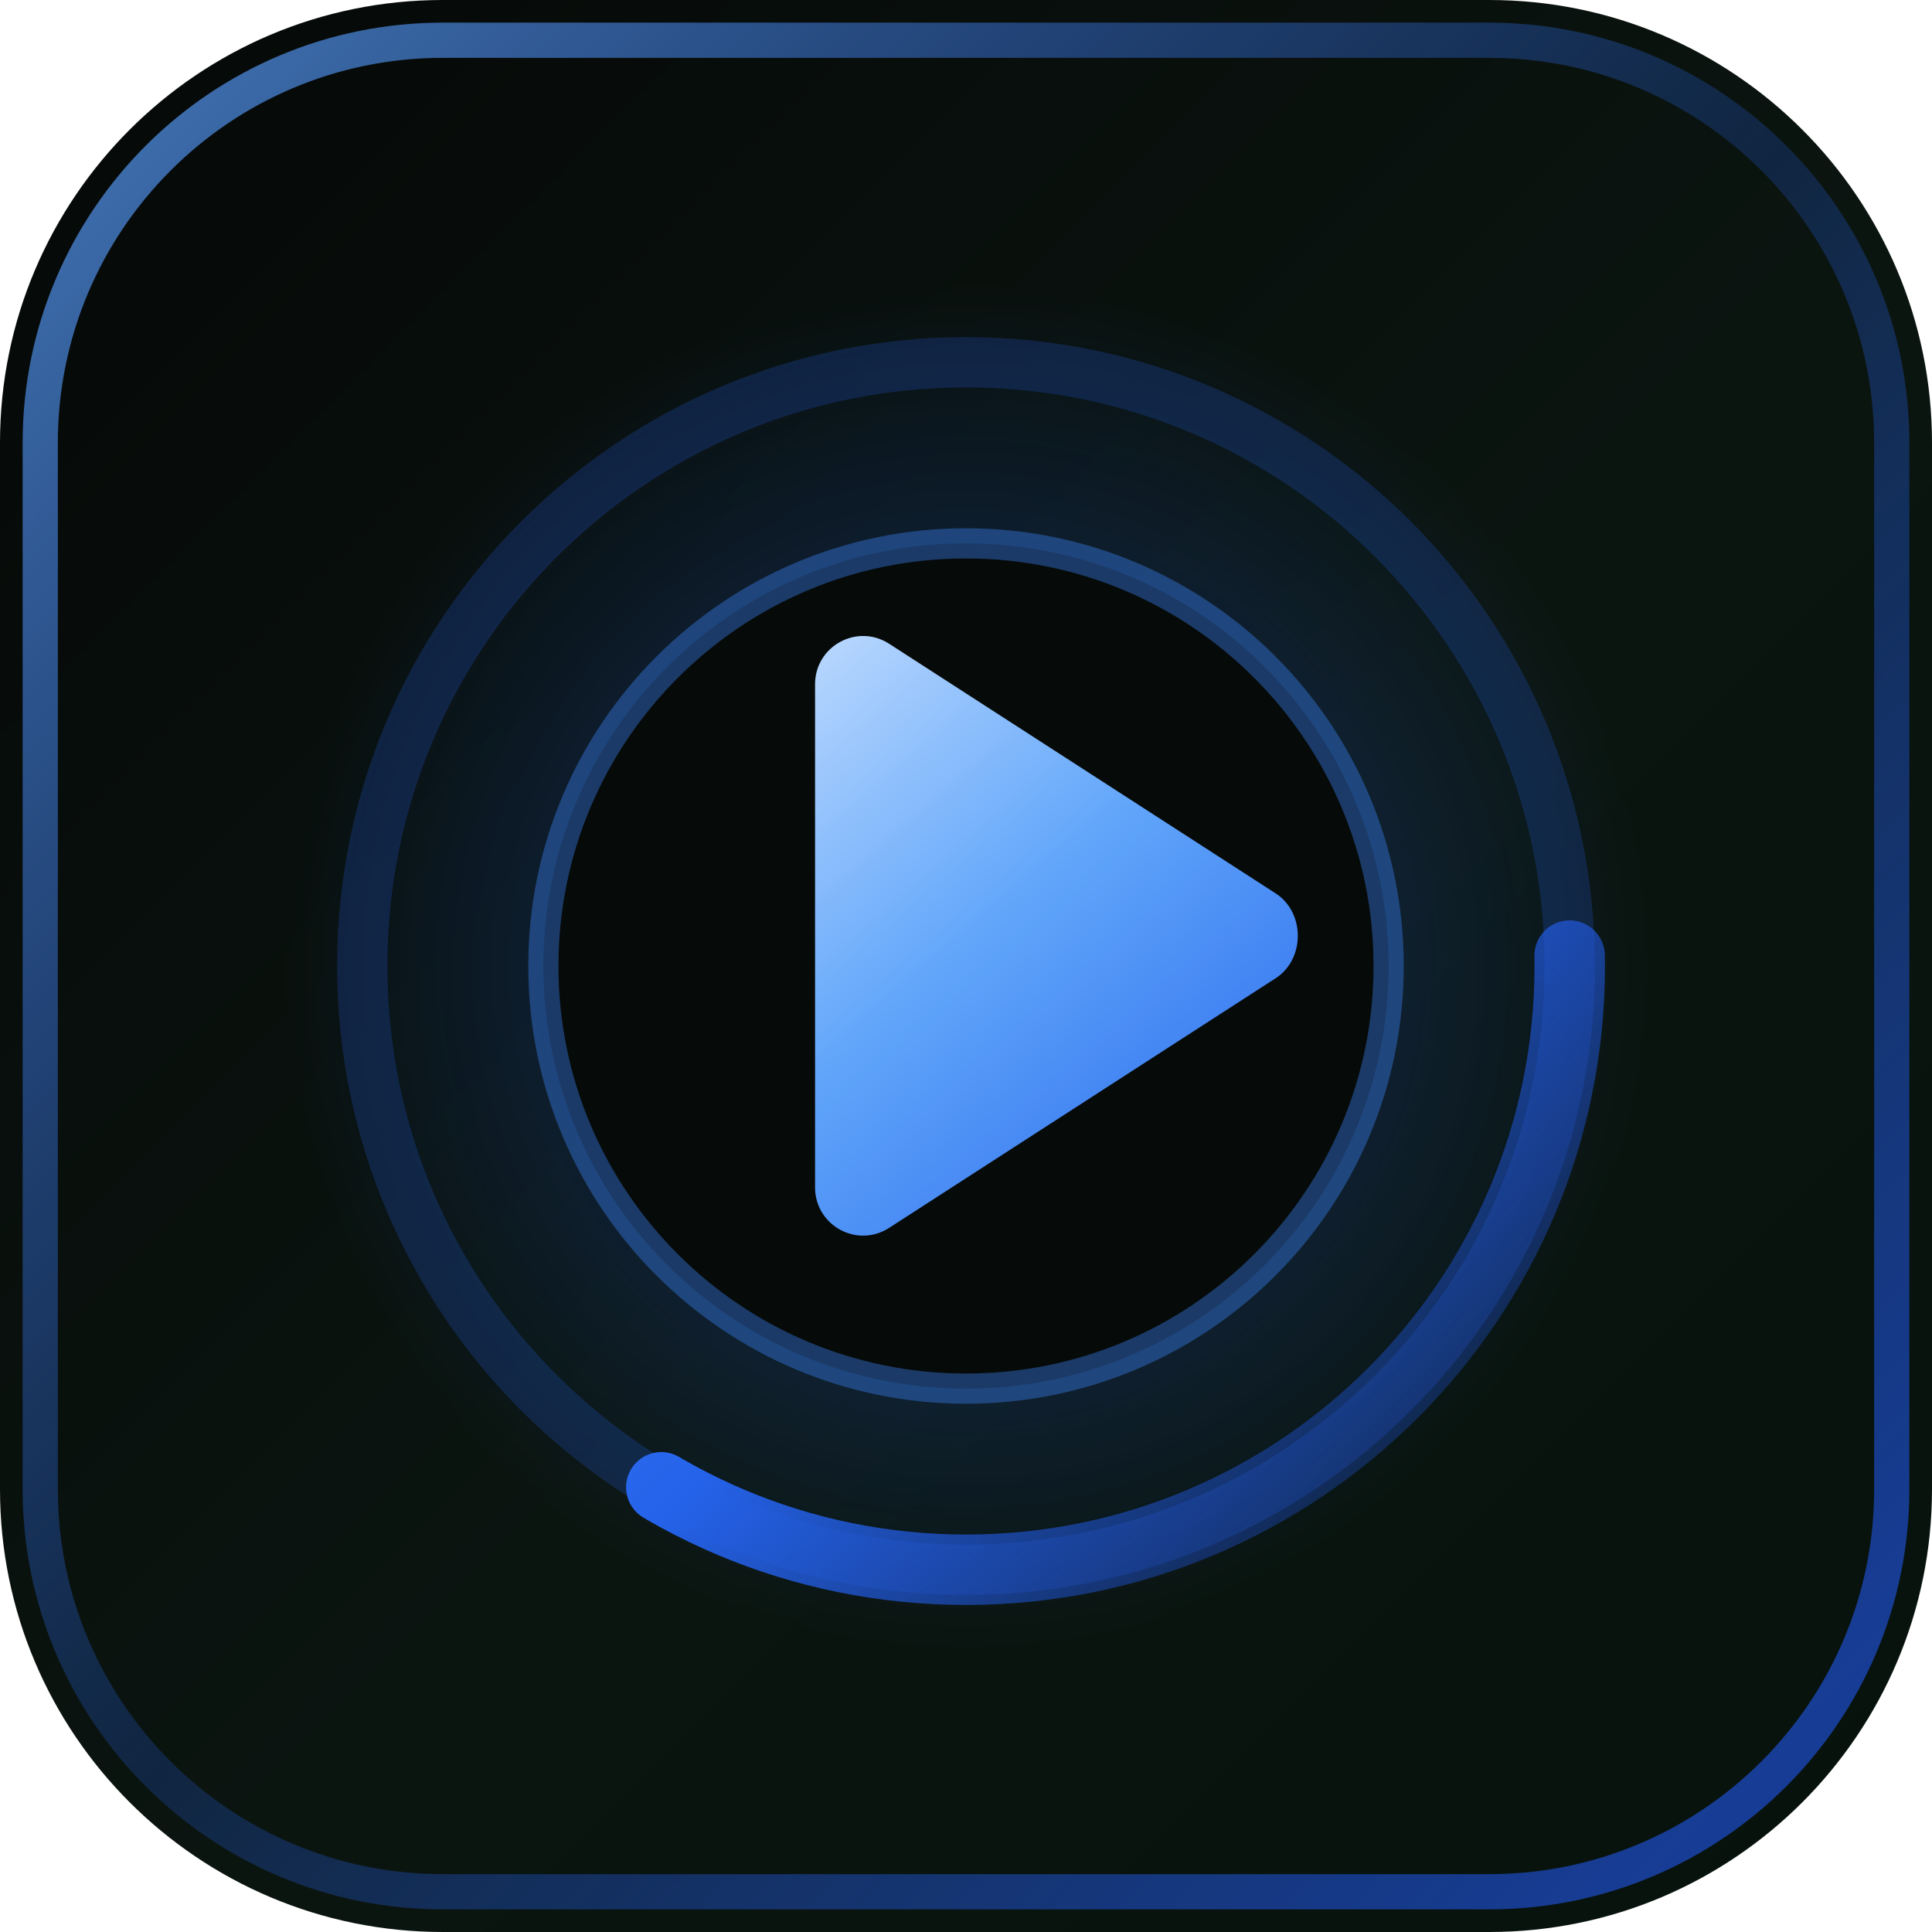
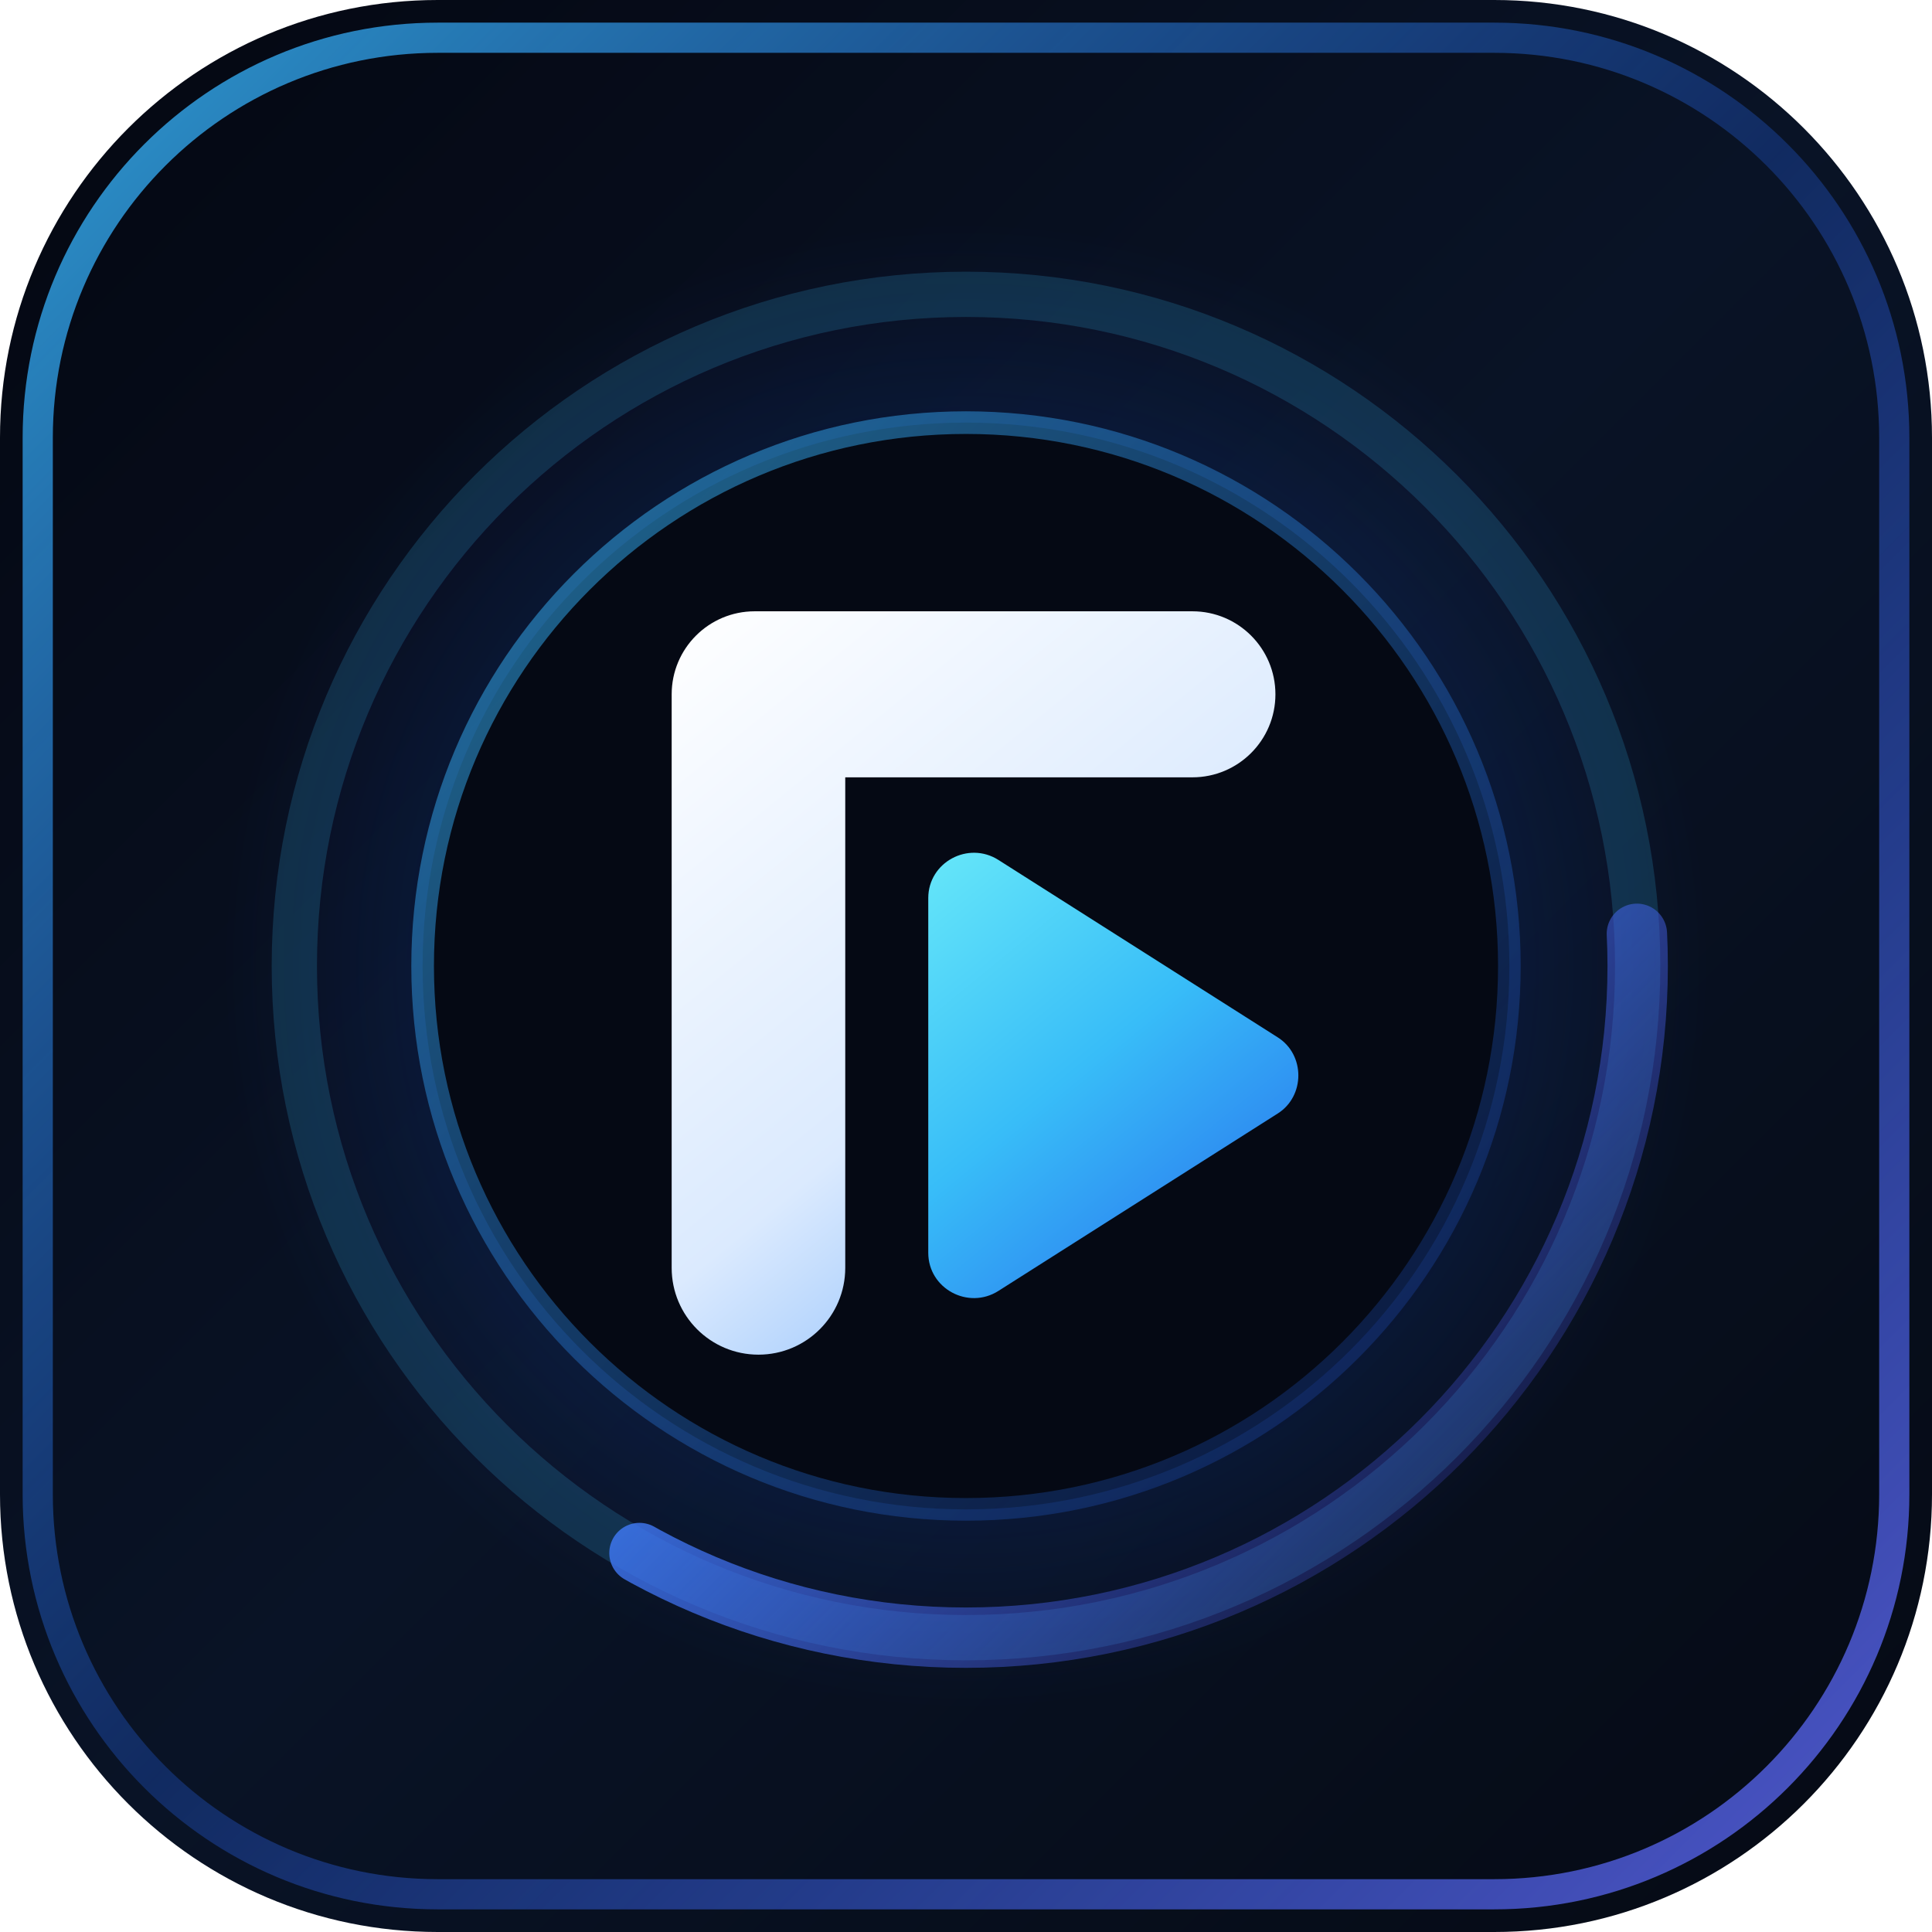
- <svg xmlns="http://www.w3.org/2000/svg" width="192" height="192" viewBox="0 0 192 192" fill="none">
+ <svg xmlns="http://www.w3.org/2000/svg" width="512" height="512" viewBox="0 0 512 512" fill="none">
  <style>
-     @keyframes scOrbit192 {
+     @keyframes filmioOrbit512 {
      0% { transform: rotate(0deg); }
      100% { transform: rotate(360deg); }
    }
-     @keyframes scPulse192 {
-       0%, 100% { opacity: 0.45; transform: scale(0.96); }
-       50% { opacity: 0.95; transform: scale(1.04); }
+     @keyframes filmioPulse512 {
+       0%, 100% { opacity: 0.5; transform: scale(0.97); }
+       50% { opacity: 0.95; transform: scale(1.03); }
    }
    .sc-ring {
-       transform-origin: 96px 96px;
-       animation: scOrbit192 8s linear infinite;
+       transform-origin: 256px 256px;
+       animation: filmioOrbit512 9s linear infinite;
    }
    .sc-glow {
-       transform-origin: 96px 96px;
-       animation: scPulse192 3.2s ease-in-out infinite;
+       transform-origin: 256px 256px;
+       animation: filmioPulse512 3.2s ease-in-out infinite;
    }
  </style>
-   <rect width="192" height="192" rx="44" fill="url(#bg192)" />
-   <rect x="4" y="4" width="184" height="184" rx="40" stroke="url(#border192)" stroke-width="3.5" stroke-opacity="0.75" />
-   <circle class="sc-glow" cx="96" cy="96" r="68" fill="url(#aura192)" />
-   <circle cx="96" cy="96" r="60" stroke="#2563eb" stroke-opacity="0.22" stroke-width="5" />
-   <circle class="sc-ring" cx="96" cy="96" r="60" stroke="url(#ring192)" stroke-width="7" stroke-linecap="round" stroke-dasharray="126 250" />
-   <circle cx="96" cy="96" r="42" fill="#060A08" stroke="#3b82f6" stroke-opacity="0.4" stroke-width="3" />
-   <path d="M81 68C81 64.2 85.2 61.9 88.4 64L126.8 88.8C129.7 90.7 129.7 95.3 126.8 97.2L88.4 122C85.2 124.1 81 121.8 81 118V68Z" fill="url(#play192)" />
+   <rect width="512" height="512" rx="116" fill="url(#bg512)" />
+   <rect x="10" y="10" width="492" height="492" rx="106" stroke="url(#border512)" stroke-width="8" stroke-opacity="0.85" />
+   <circle class="sc-glow" cx="256" cy="256" r="196" fill="url(#aura512)" />
+   <circle cx="256" cy="256" r="178" stroke="#38bdf8" stroke-opacity="0.18" stroke-width="12" />
+   <circle class="sc-ring" cx="256" cy="256" r="178" stroke="url(#ring512)" stroke-width="16" stroke-linecap="round" stroke-dasharray="370 740" />
+   <circle cx="256" cy="256" r="144" fill="#050914" stroke="url(#innerRing512)" stroke-width="6" />
+   <path d="M178 184C178 171.85 187.85 162 200 162H316C328.15 162 338 171.85 338 184C338 196.15 328.15 206 316 206H224V336C224 348.703 213.703 359 201 359C188.297 359 178 348.703 178 336V184Z" fill="url(#fStem512)" />
+   <path d="M246 238C246 228.5 256.6 222.8 264.6 227.9L338.6 274.9C345.9 279.5 345.9 290.5 338.6 295.1L264.6 342.1C256.6 347.2 246 341.5 246 332V238Z" fill="url(#play512)" />
  <defs>
-     <linearGradient id="bg192" x1="0" y1="0" x2="192" y2="192" gradientUnits="userSpaceOnUse">
-       <stop stop-color="#050807" />
-       <stop offset="0.55" stop-color="#0B1510" />
-       <stop offset="1" stop-color="#07120C" />
+     <linearGradient id="bg512" x1="0" y1="0" x2="512" y2="512" gradientUnits="userSpaceOnUse">
+       <stop stop-color="#040711" />
+       <stop offset="0.5" stop-color="#091326" />
+       <stop offset="1" stop-color="#050A14" />
    </linearGradient>
-     <linearGradient id="border192" x1="0" y1="0" x2="192" y2="192" gradientUnits="userSpaceOnUse">
-       <stop stop-color="#60a5fa" />
-       <stop offset="0.5" stop-color="#2563eb" stop-opacity="0.3" />
-       <stop offset="1" stop-color="#1d4ed8" />
+     <linearGradient id="border512" x1="0" y1="0" x2="512" y2="512" gradientUnits="userSpaceOnUse">
+       <stop stop-color="#38bdf8" />
+       <stop offset="0.5" stop-color="#2563eb" stop-opacity="0.35" />
+       <stop offset="1" stop-color="#6366f1" />
    </linearGradient>
-     <radialGradient id="aura192" cx="0" cy="0" r="1" gradientUnits="userSpaceOnUse" gradientTransform="translate(96 96) rotate(90) scale(68)">
-       <stop stop-color="#2563eb" stop-opacity="0.38" />
-       <stop offset="1" stop-color="#2563eb" stop-opacity="0" />
+     <radialGradient id="aura512" cx="0" cy="0" r="1" gradientUnits="userSpaceOnUse" gradientTransform="translate(256 256) rotate(90) scale(196)">
+       <stop stop-color="#0ea5e9" stop-opacity="0.38" />
+       <stop offset="0.6" stop-color="#2563eb" stop-opacity="0.16" />
+       <stop offset="1" stop-color="#1d4ed8" stop-opacity="0" />
    </radialGradient>
-     <linearGradient id="ring192" x1="36" y1="36" x2="156" y2="156" gradientUnits="userSpaceOnUse">
-       <stop stop-color="#60a5fa" />
-       <stop offset="0.6" stop-color="#2563eb" />
-       <stop offset="1" stop-color="#1d4ed8" stop-opacity="0" />
+     <linearGradient id="ring512" x1="84" y1="84" x2="428" y2="428" gradientUnits="userSpaceOnUse">
+       <stop stop-color="#7dd3fc" />
+       <stop offset="0.5" stop-color="#3b82f6" />
+       <stop offset="1" stop-color="#4f46e5" stop-opacity="0" />
    </linearGradient>
-     <linearGradient id="play192" x1="78" y1="63" x2="130" y2="123" gradientUnits="userSpaceOnUse">
-       <stop stop-color="#bfdbfe" />
-       <stop offset="0.45" stop-color="#60a5fa" />
-       <stop offset="1" stop-color="#2563eb" />
+     <linearGradient id="innerRing512" x1="120" y1="120" x2="392" y2="392" gradientUnits="userSpaceOnUse">
+       <stop stop-color="#38bdf8" stop-opacity="0.55" />
+       <stop offset="1" stop-color="#1d4ed8" stop-opacity="0.2" />
+     </linearGradient>
+     <linearGradient id="fStem512" x1="178" y1="162" x2="338" y2="359" gradientUnits="userSpaceOnUse">
+       <stop stop-color="#FFFFFF" />
+       <stop offset="0.55" stop-color="#DBEAFE" />
+       <stop offset="1" stop-color="#60A5FA" />
+     </linearGradient>
+     <linearGradient id="play512" x1="246" y1="224" x2="346" y2="346" gradientUnits="userSpaceOnUse">
+       <stop stop-color="#67E8F9" />
+       <stop offset="0.45" stop-color="#38BDF8" />
+       <stop offset="1" stop-color="#2563EB" />
    </linearGradient>
  </defs>
</svg>
